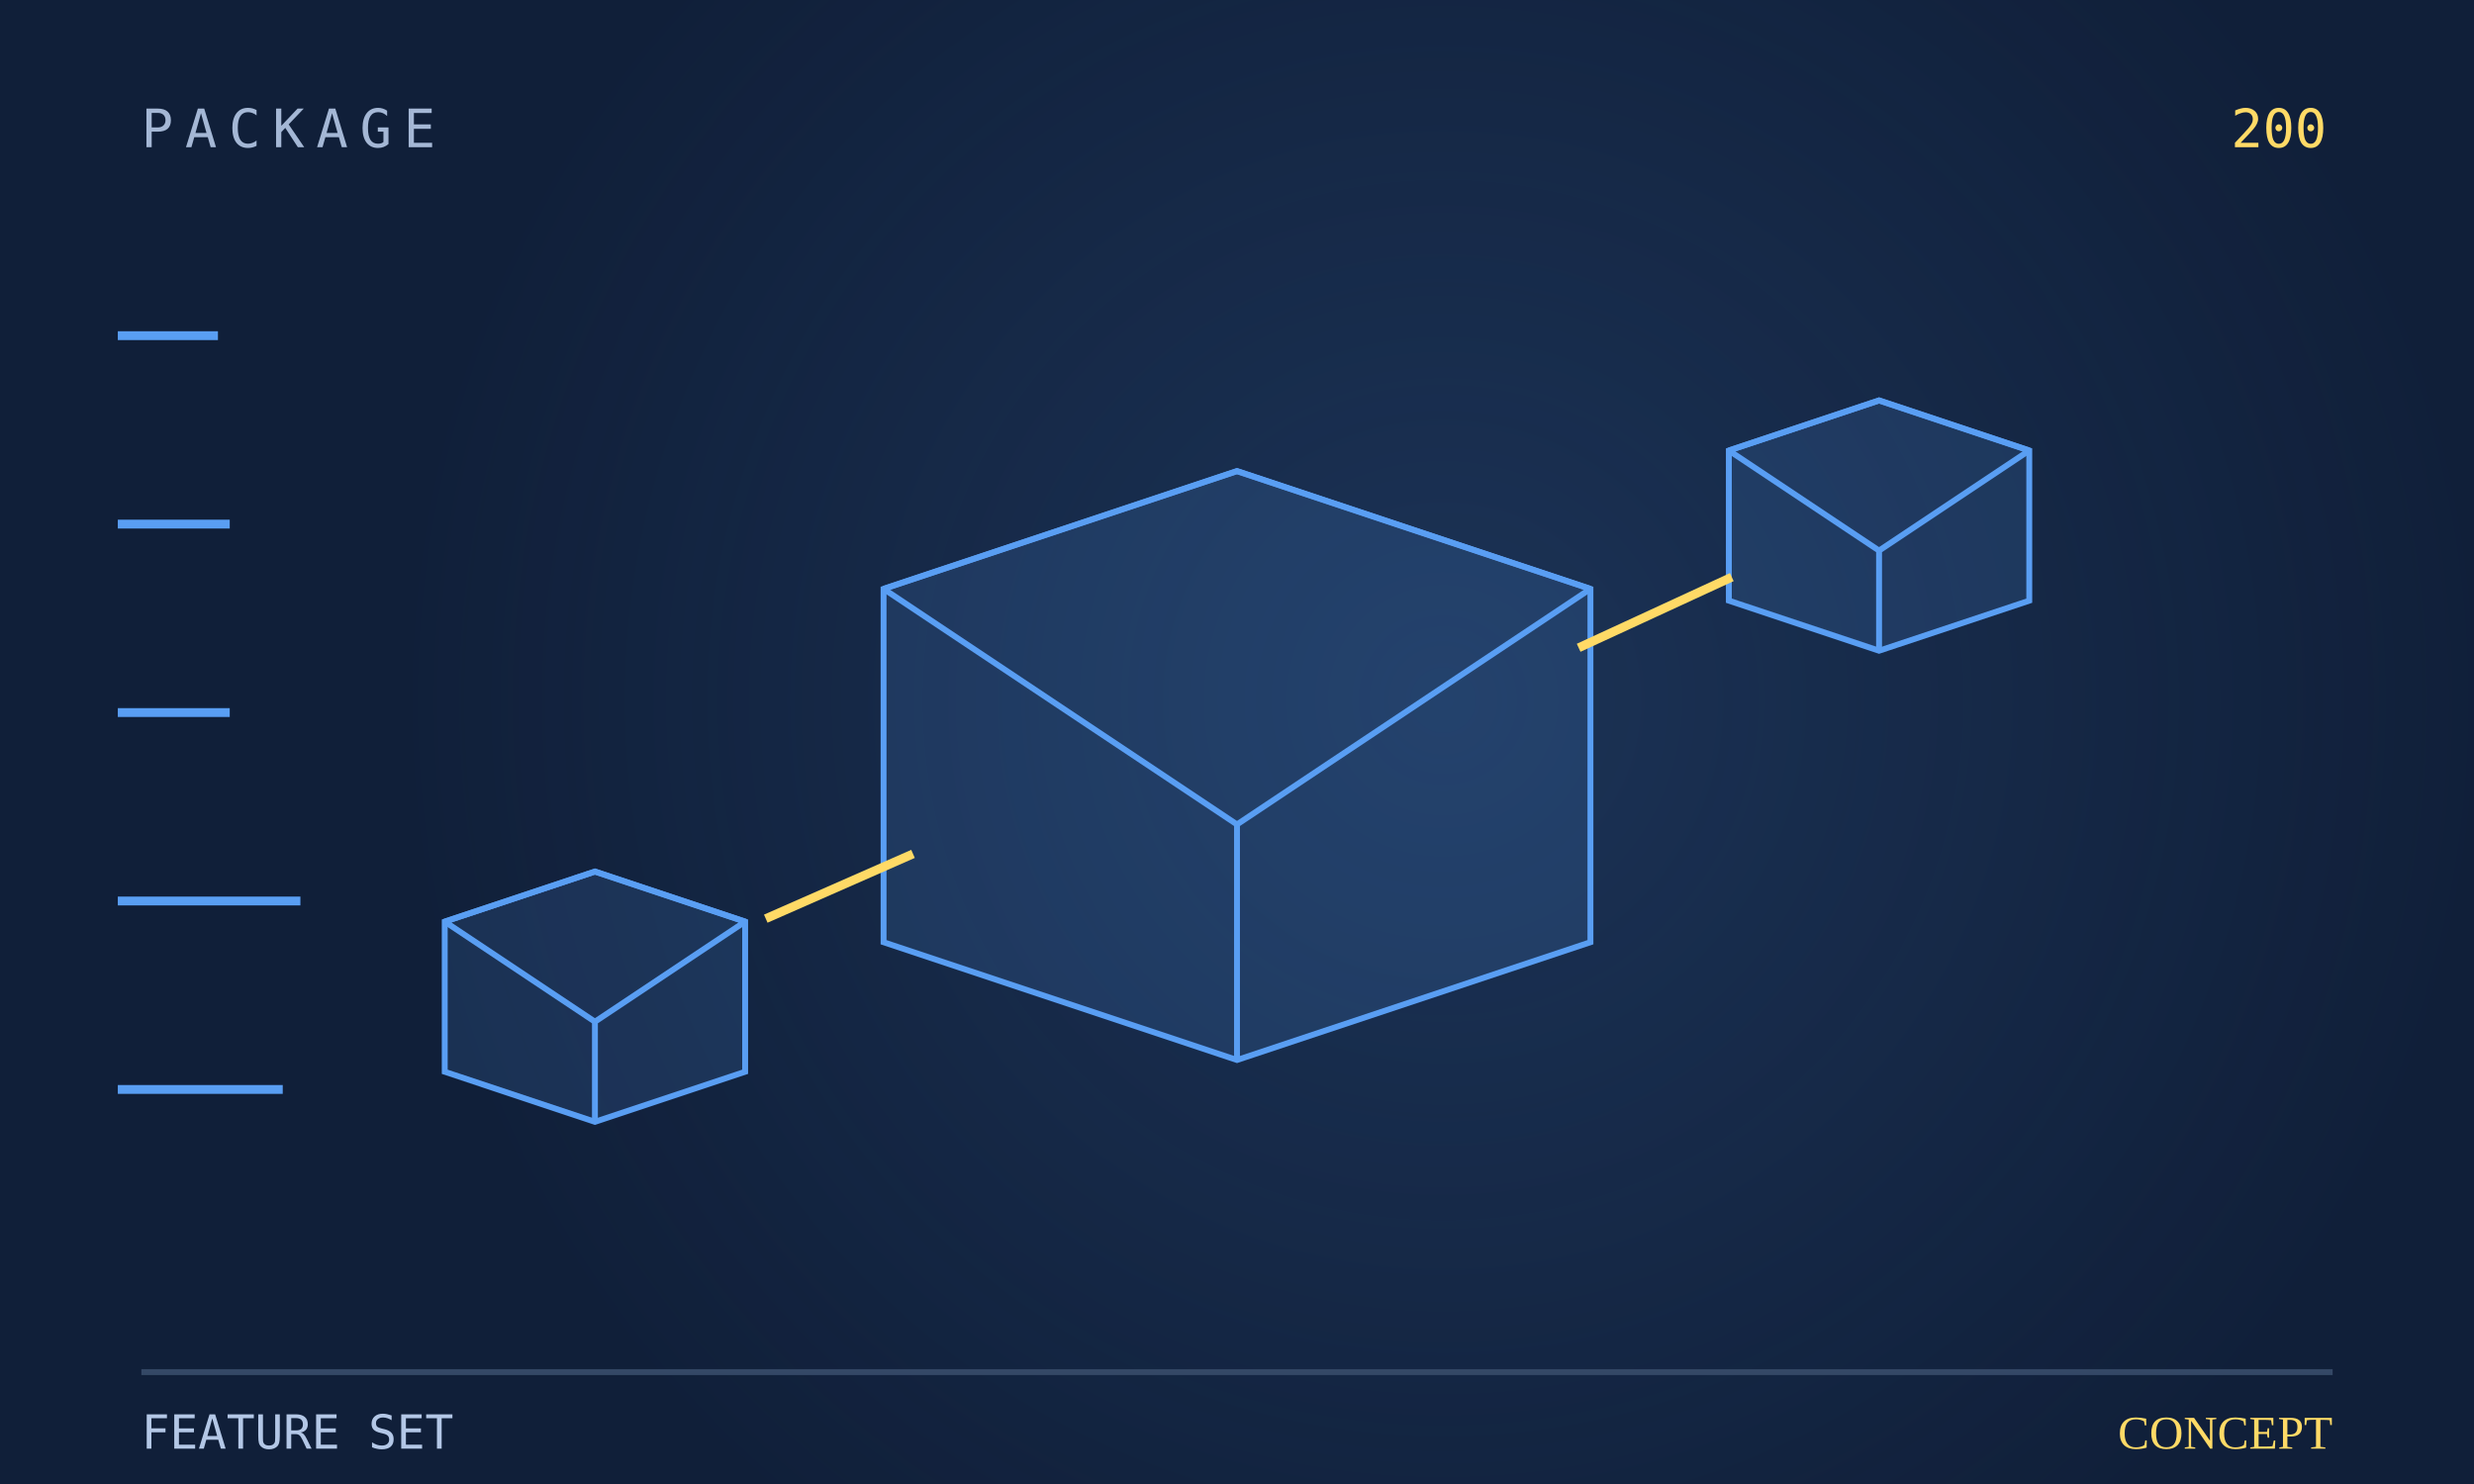
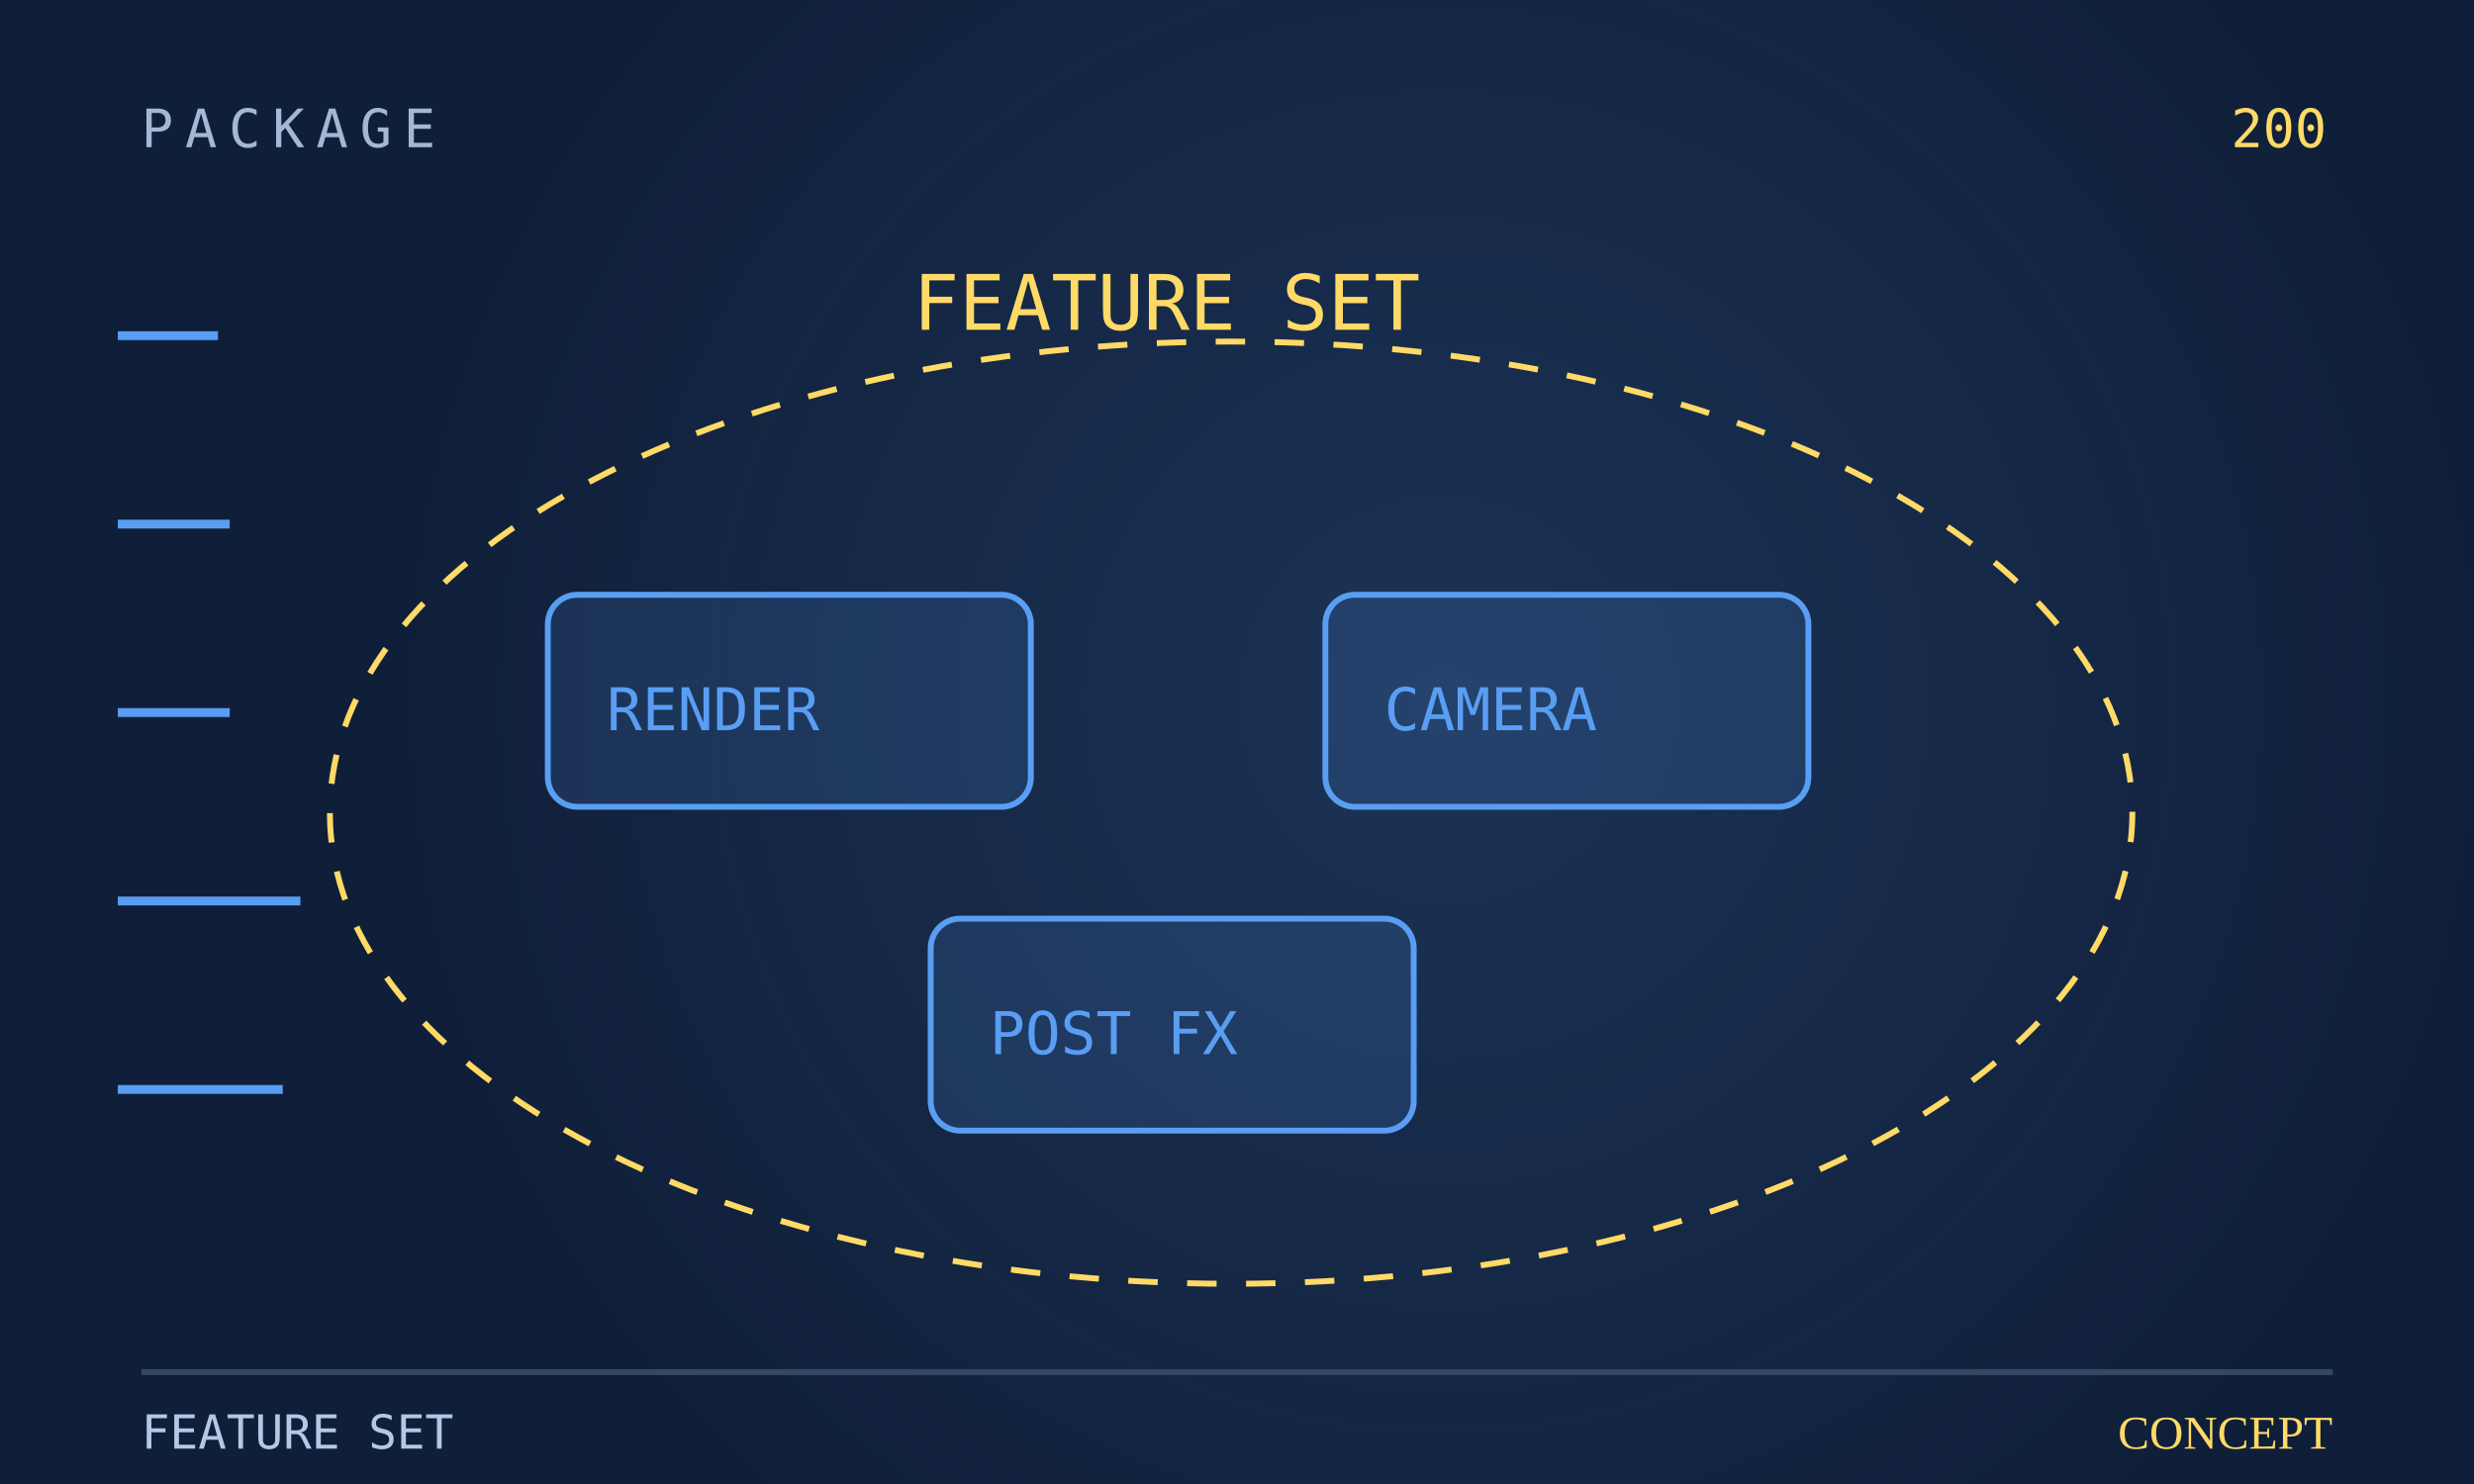
<svg xmlns="http://www.w3.org/2000/svg" class="article-cover" viewBox="0 0 420 252" role="img" aria-label="패키지 기능 세트 용어 카드">
  <defs>
    <radialGradient id="cover-feature-set-glow">
      <stop stop-color="hsl(213 86% 65%)" stop-opacity=".16" />
      <stop offset="1" stop-color="hsl(213 86% 65%)" stop-opacity="0" />
    </radialGradient>
    <radialGradient id="cover-feature-set-orb" cx="30%" cy="24%">
      <stop stop-color="#eafaff" />
      <stop offset=".42" stop-color="hsl(213 86% 65%)" />
      <stop offset="1" stop-color="#142c5b" />
    </radialGradient>
  </defs>
  <rect width="420" height="252" fill="#101f39" />
  <circle cx="245" cy="119" r="175" fill="url(#cover-feature-set-glow)" />
  <path d="M20 57L37 57" stroke="hsl(213 86% 65%)" stroke-width="1.5" fill="none" />
  <path d="M20 89L39 89" stroke="hsl(213 86% 65%)" stroke-width="1.5" fill="none" />
  <path d="M20 121L39 121" stroke="hsl(213 86% 65%)" stroke-width="1.5" fill="none" />
  <path d="M20 153L51 153" stroke="hsl(213 86% 65%)" stroke-width="1.5" fill="none" />
  <path d="M20 185L48 185" stroke="hsl(213 86% 65%)" stroke-width="1.5" fill="none" />
  <text x="24" y="25" fill="#a4b7d5" font-family="monospace" font-size="9" letter-spacing="2">PACKAGE</text>
  <text x="395" y="25" fill="#ffda66" text-anchor="end" font-family="monospace" font-size="9">200</text>
-   <g transform="translate(210 120)">
-     <path d="M0 -40L60 -20V40L0 60L-60 40V-20Z" fill="hsl(213 86% 65%)" fill-opacity=".14" stroke="hsl(213 86% 65%)" />
-     <path d="M0 20V60M0 20L60 -20M0 20L-60 -20M-60 -20L0 -40L60 -20" stroke="hsl(213 86% 65%)" fill="none" />
-   </g>
-   <g transform="translate(101 165)">
-     <path d="M0 -17L25.5 -8.5V17L0 25.5L-25.5 17V-8.5Z" fill="hsl(213 86% 65%)" fill-opacity=".14" stroke="hsl(213 86% 65%)" />
-     <path d="M0 8.5V25.5M0 8.5L25.5 -8.5M0 8.5L-25.5 -8.5M-25.5 -8.5L0 -17L25.5 -8.5" stroke="hsl(213 86% 65%)" fill="none" />
-   </g>
-   <g transform="translate(319 85)">
-     <path d="M0 -17L25.5 -8.5V17L0 25.5L-25.5 17V-8.5Z" fill="hsl(213 86% 65%)" fill-opacity=".14" stroke="hsl(213 86% 65%)" />
-     <path d="M0 8.5V25.5M0 8.5L25.5 -8.5M0 8.5L-25.5 -8.5M-25.5 -8.5L0 -17L25.5 -8.5" stroke="hsl(213 86% 65%)" fill="none" />
-   </g>
-   <path d="M130 156L155 145" stroke="#ffda66" stroke-width="1.5" fill="none" />
-   <path d="M268 110L294 98" stroke="#ffda66" stroke-width="1.5" fill="none" />
+   <ellipse cx="209" cy="138" rx="153" ry="80" stroke="#ffda66" stroke-dasharray="5 5" fill="none" />
+   <rect x="93" y="101" width="82" height="36" rx="5" fill="hsl(213 86% 65%)" fill-opacity=".14" stroke="hsl(213 86% 65%)" />
+   <text x="103" y="124" fill="hsl(213 86% 65%)" font-family="monospace" font-size="10">RENDER</text>
+   <rect x="225" y="101" width="82" height="36" rx="5" fill="hsl(213 86% 65%)" fill-opacity=".14" stroke="hsl(213 86% 65%)" />
+   <text x="235" y="124" fill="hsl(213 86% 65%)" font-family="monospace" font-size="10">CAMERA</text>
+   <rect x="158" y="156" width="82" height="36" rx="5" fill="hsl(213 86% 65%)" fill-opacity=".14" stroke="hsl(213 86% 65%)" />
+   <text x="168" y="179" fill="hsl(213 86% 65%)" font-family="monospace" font-size="10">POST FX</text>
+   <text x="155" y="56" fill="#ffda66" font-family="monospace" font-size="13">FEATURE SET</text>
  <path d="M24 233H396" stroke="#344866" />
  <text x="24" y="246" fill="#b3c7e6" font-family="monospace" font-size="8">FEATURE SET</text>
  <text x="396" y="246" text-anchor="end" fill="#ffda66" font-size="8">CONCEPT</text>
</svg>
